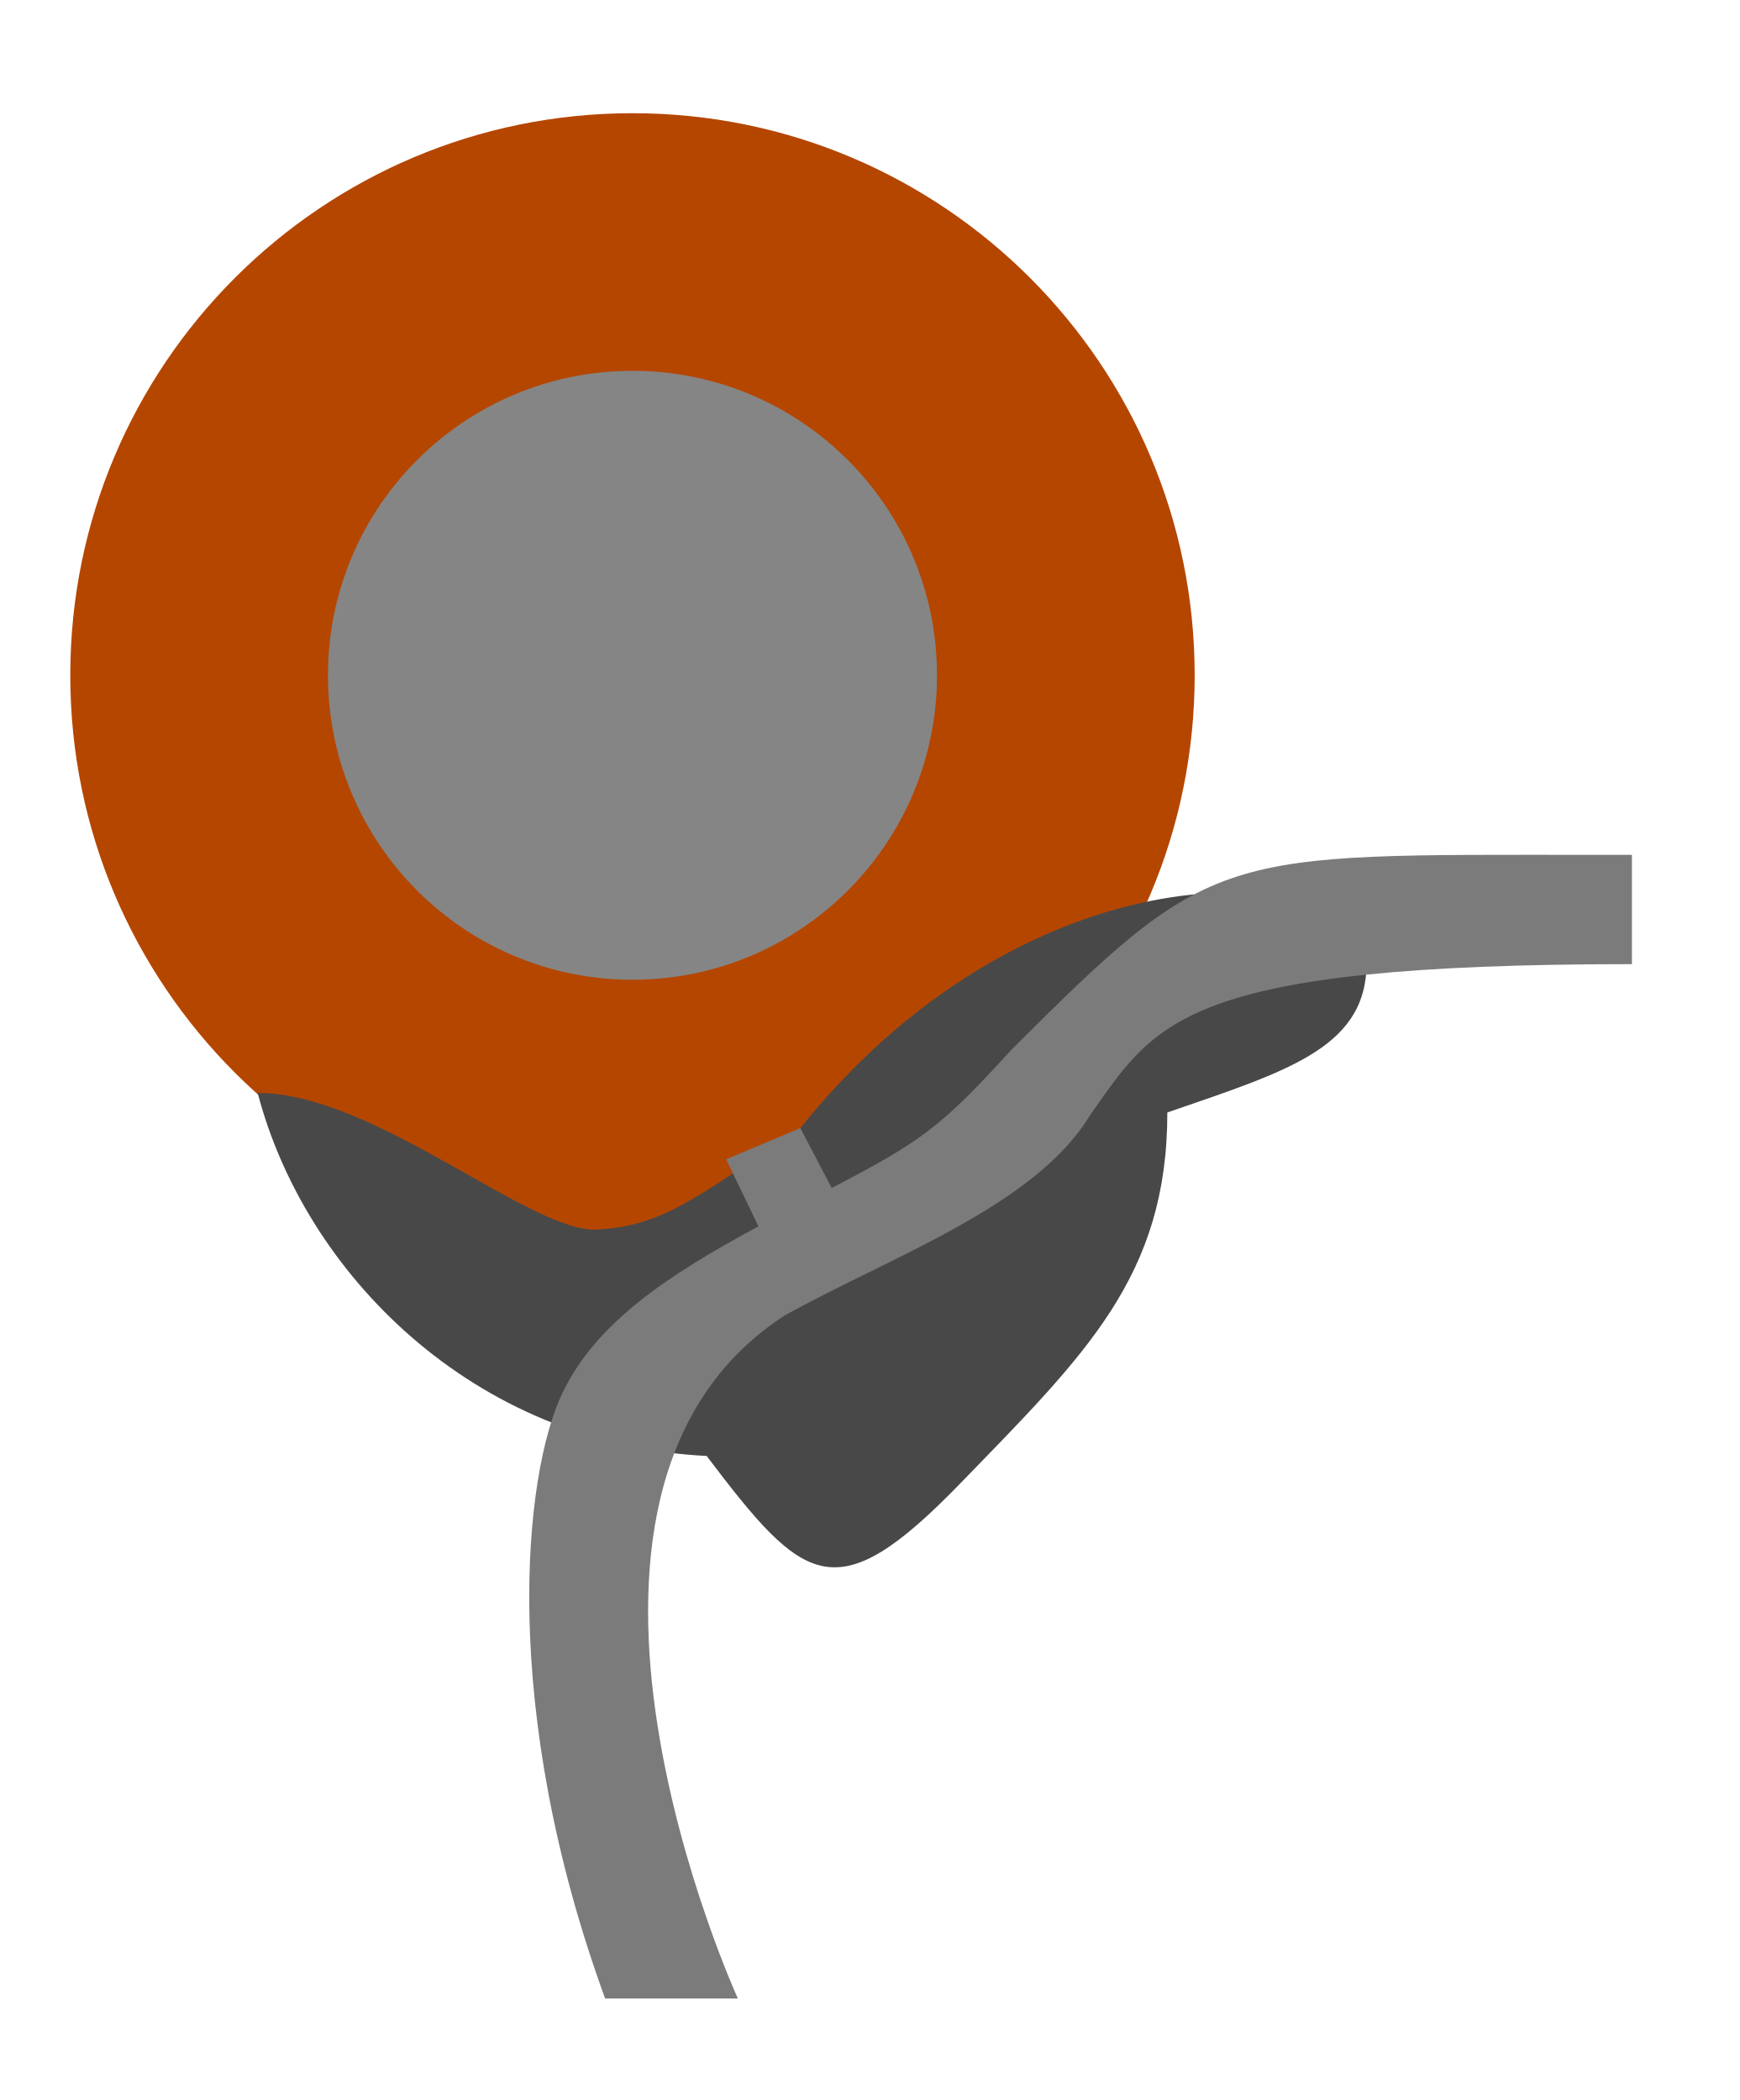
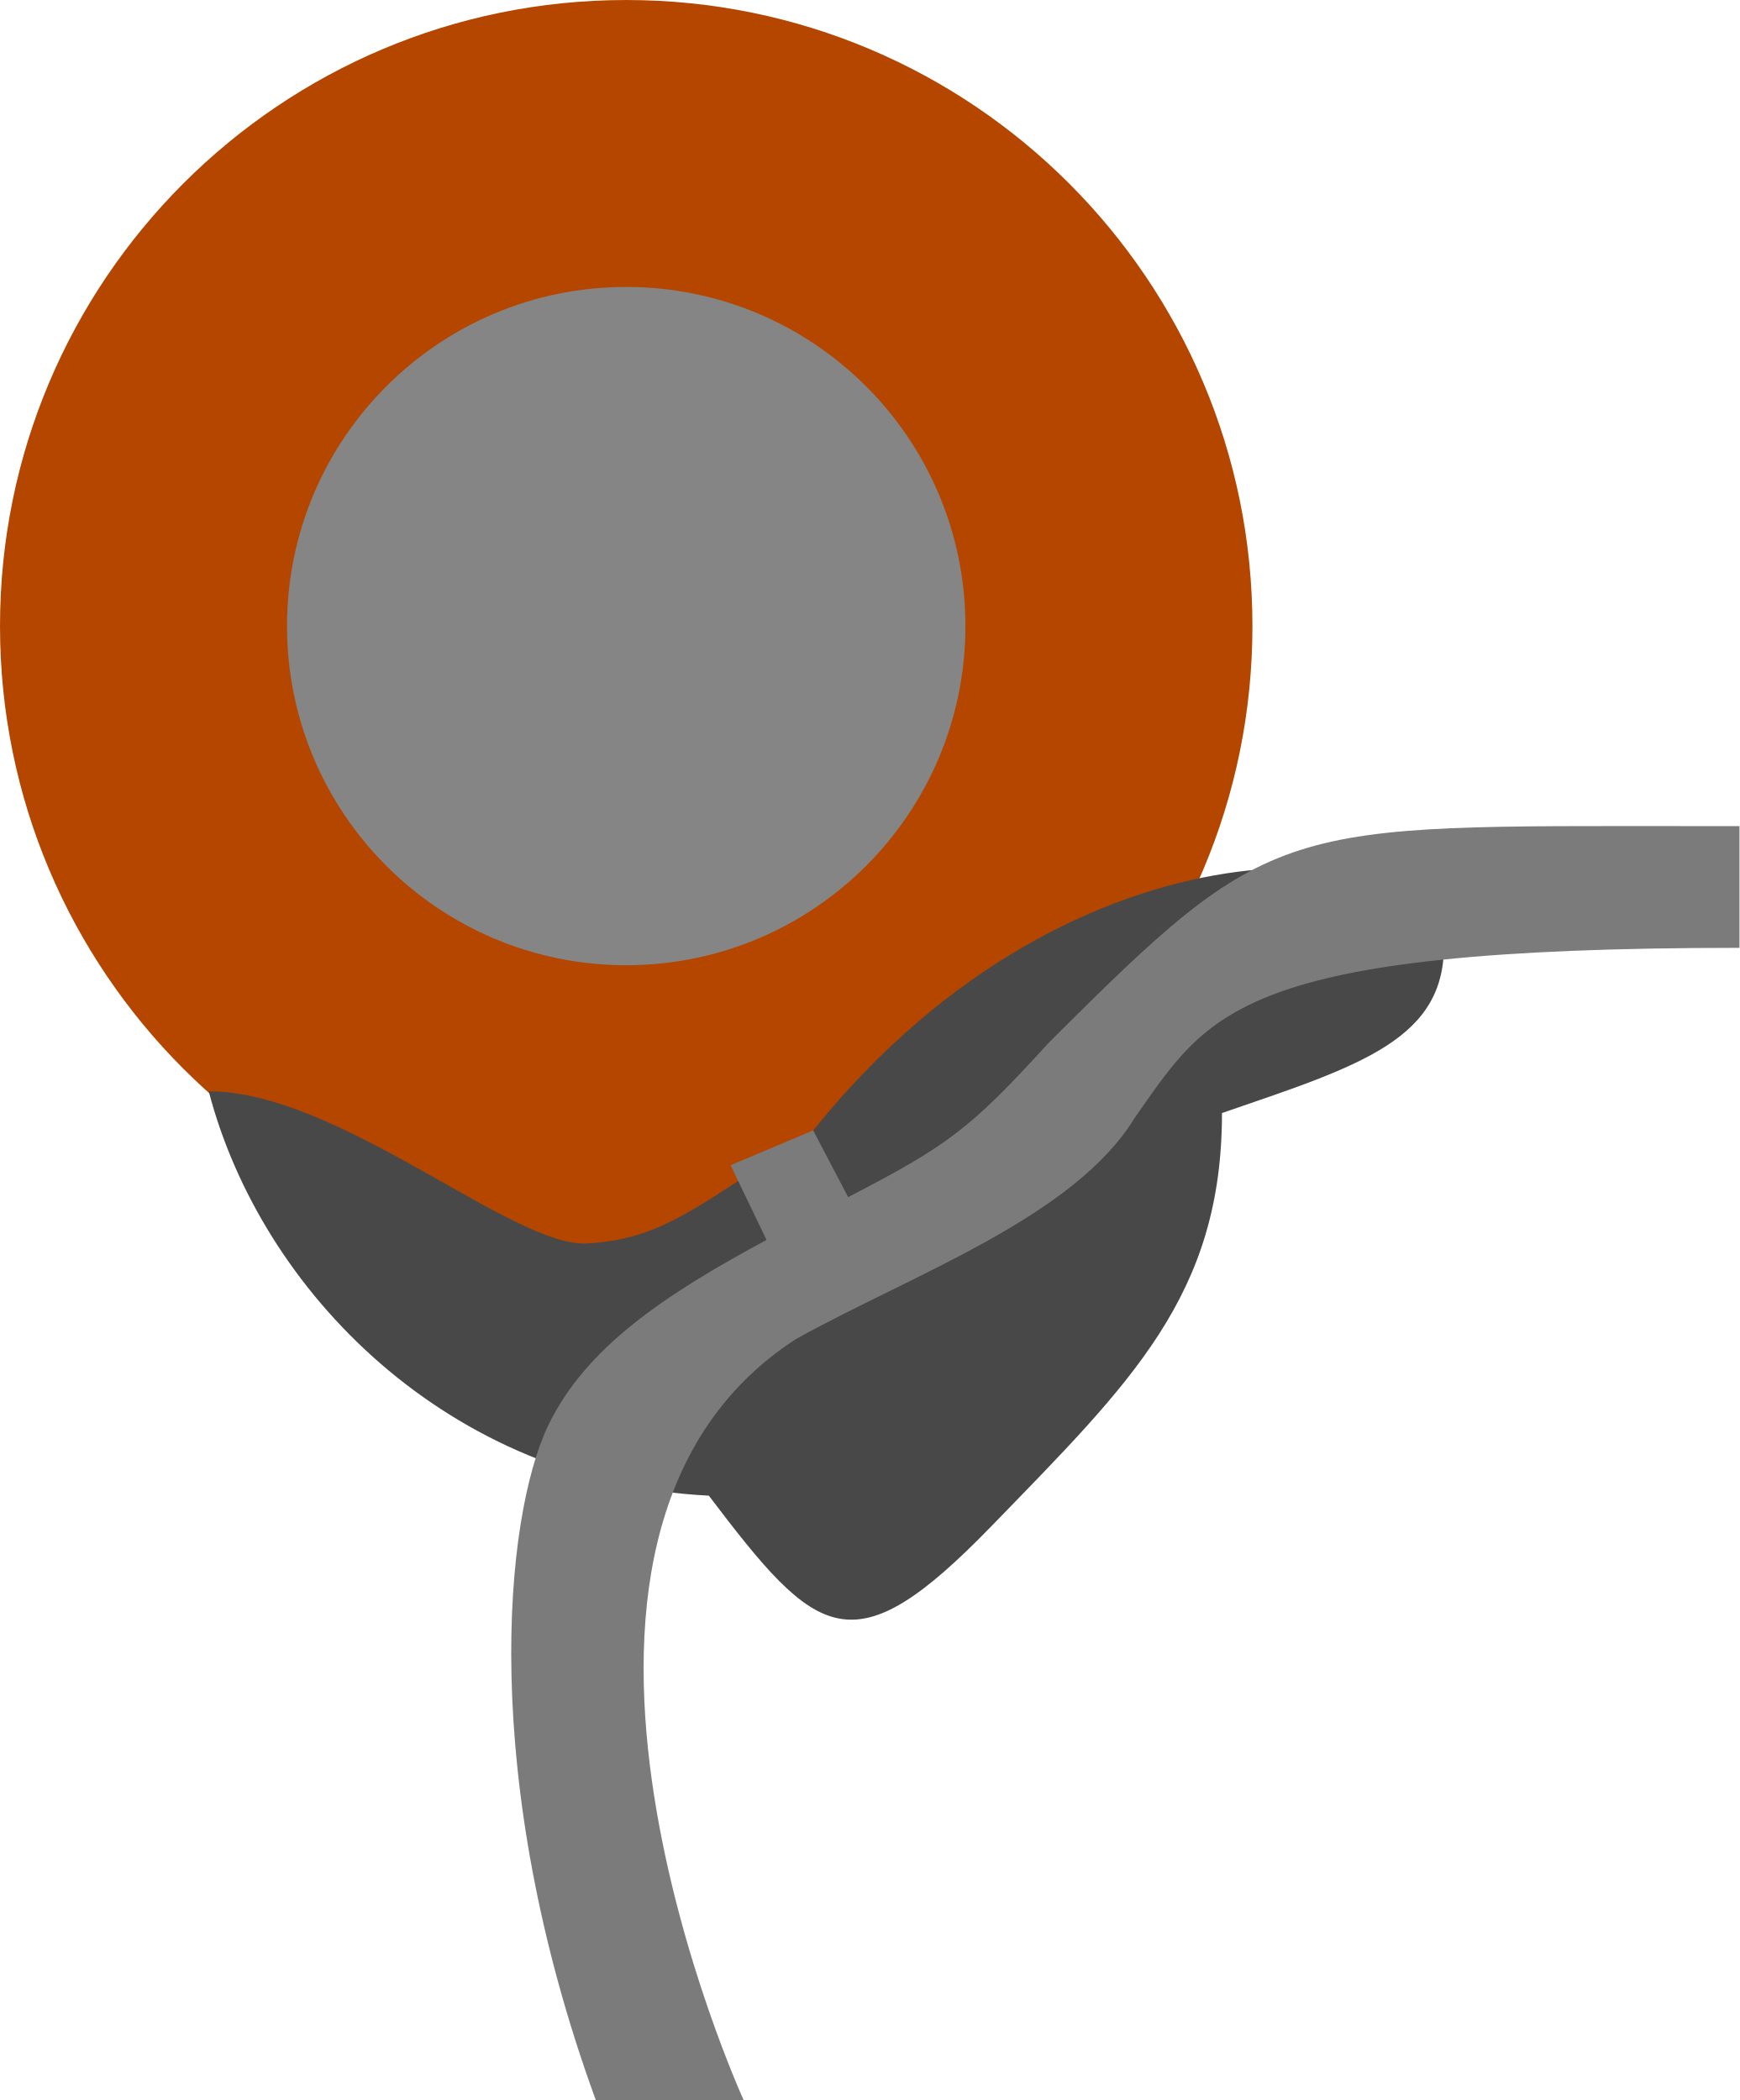
- <svg xmlns="http://www.w3.org/2000/svg" viewBox="0 0 135 163" height="163" width="135" id="svg3054" version="1.1">
+ <svg xmlns="http://www.w3.org/2000/svg" version="1.1" id="svg3054" width="121.189" height="146.337" viewBox="0 0 121.189 146.337">
  <defs id="defs3058" />
-   <g id="g3062">
-     <circle r="43.628" cy="52.415" cx="49.082" id="path3631" style="fill:#b54600;fill-opacity:1;stroke-width:6.897;stop-color:#000000" />
-     <path id="path3627" d="m 19.996,84.833 c 3.636,13.937 16.664,27.268 34.842,28.177 7.574,9.998 9.998,12.119 19.693,2.121 9.695,-9.998 16.058,-16.058 16.058,-28.783 C 100.284,83.015 106.344,81.197 106.041,74.229 105.738,67.26 80.591,64.533 62.11,87.559 53.929,93.013 51.506,95.134 46.355,95.437 41.204,95.74 29.086,84.833 19.996,84.833 Z" style="fill:#484848;fill-opacity:1;stroke:none;stroke-width:1px;stroke-linecap:butt;stroke-linejoin:miter;stroke-opacity:1" />
-     <circle r="23.632" cy="52.415" cx="49.082" id="path3629" style="fill:#858585;stroke-width:6.897;stop-color:#000000" />
-     <path d="m 123.613,66.352 c -29.085,0 -29.388,-0.606 -45.143,15.148 -5.515,6.066 -7.078,7.144 -13.926,10.709 l -2.436,-4.65 -5.756,2.424 2.506,5.207 c -7.089,3.816 -12.623,7.497 -15.23,12.973 -3.03,6.362 -4.848,24.541 3.332,46.961 h 10.301 c 0,0 -17.874,-39.085 3.637,-53.021 8.18,-4.545 19.389,-8.483 23.631,-15.451 5.151,-7.271 6.968,-11.816 42.113,-11.816 v -8.482 z" style="fill:#7b7b7b;fill-opacity:1;stroke:none;stroke-width:1px;stroke-linecap:butt;stroke-linejoin:miter;stroke-opacity:1" id="path3634" />
+   <g transform="translate(-5.453529,-8.786247)" id="g3062">
+     <circle style="fill:#b54600;fill-opacity:1;stroke-width:6.897;stop-color:#000000" id="path3631" cx="49.082" cy="52.415" r="43.628" />
+     <path style="fill:#484848;fill-opacity:1;stroke:none;stroke-width:1px;stroke-linecap:butt;stroke-linejoin:miter;stroke-opacity:1" d="m 19.996,84.833 c 3.636,13.937 16.664,27.268 34.842,28.177 7.574,9.998 9.998,12.119 19.693,2.121 9.695,-9.998 16.058,-16.058 16.058,-28.783 C 100.284,83.015 106.344,81.197 106.041,74.229 105.738,67.26 80.591,64.533 62.11,87.559 53.929,93.013 51.506,95.134 46.355,95.437 41.204,95.74 29.086,84.833 19.996,84.833 Z" id="path3627" />
+     <circle style="fill:#858585;stroke-width:6.897;stop-color:#000000" id="path3629" cx="49.082" cy="52.415" r="23.632" />
+     <path id="path3634" style="fill:#7b7b7b;fill-opacity:1;stroke:none;stroke-width:1px;stroke-linecap:butt;stroke-linejoin:miter;stroke-opacity:1" d="m 123.613,66.352 c -29.085,0 -29.388,-0.606 -45.143,15.148 -5.515,6.066 -7.078,7.144 -13.926,10.709 l -2.436,-4.65 -5.756,2.424 2.506,5.207 c -7.089,3.816 -12.623,7.497 -15.23,12.973 -3.03,6.362 -4.848,24.541 3.332,46.961 h 10.301 c 0,0 -17.874,-39.085 3.637,-53.021 8.18,-4.545 19.389,-8.483 23.631,-15.451 5.151,-7.271 6.968,-11.816 42.113,-11.816 v -8.482 z" />
  </g>
</svg>
